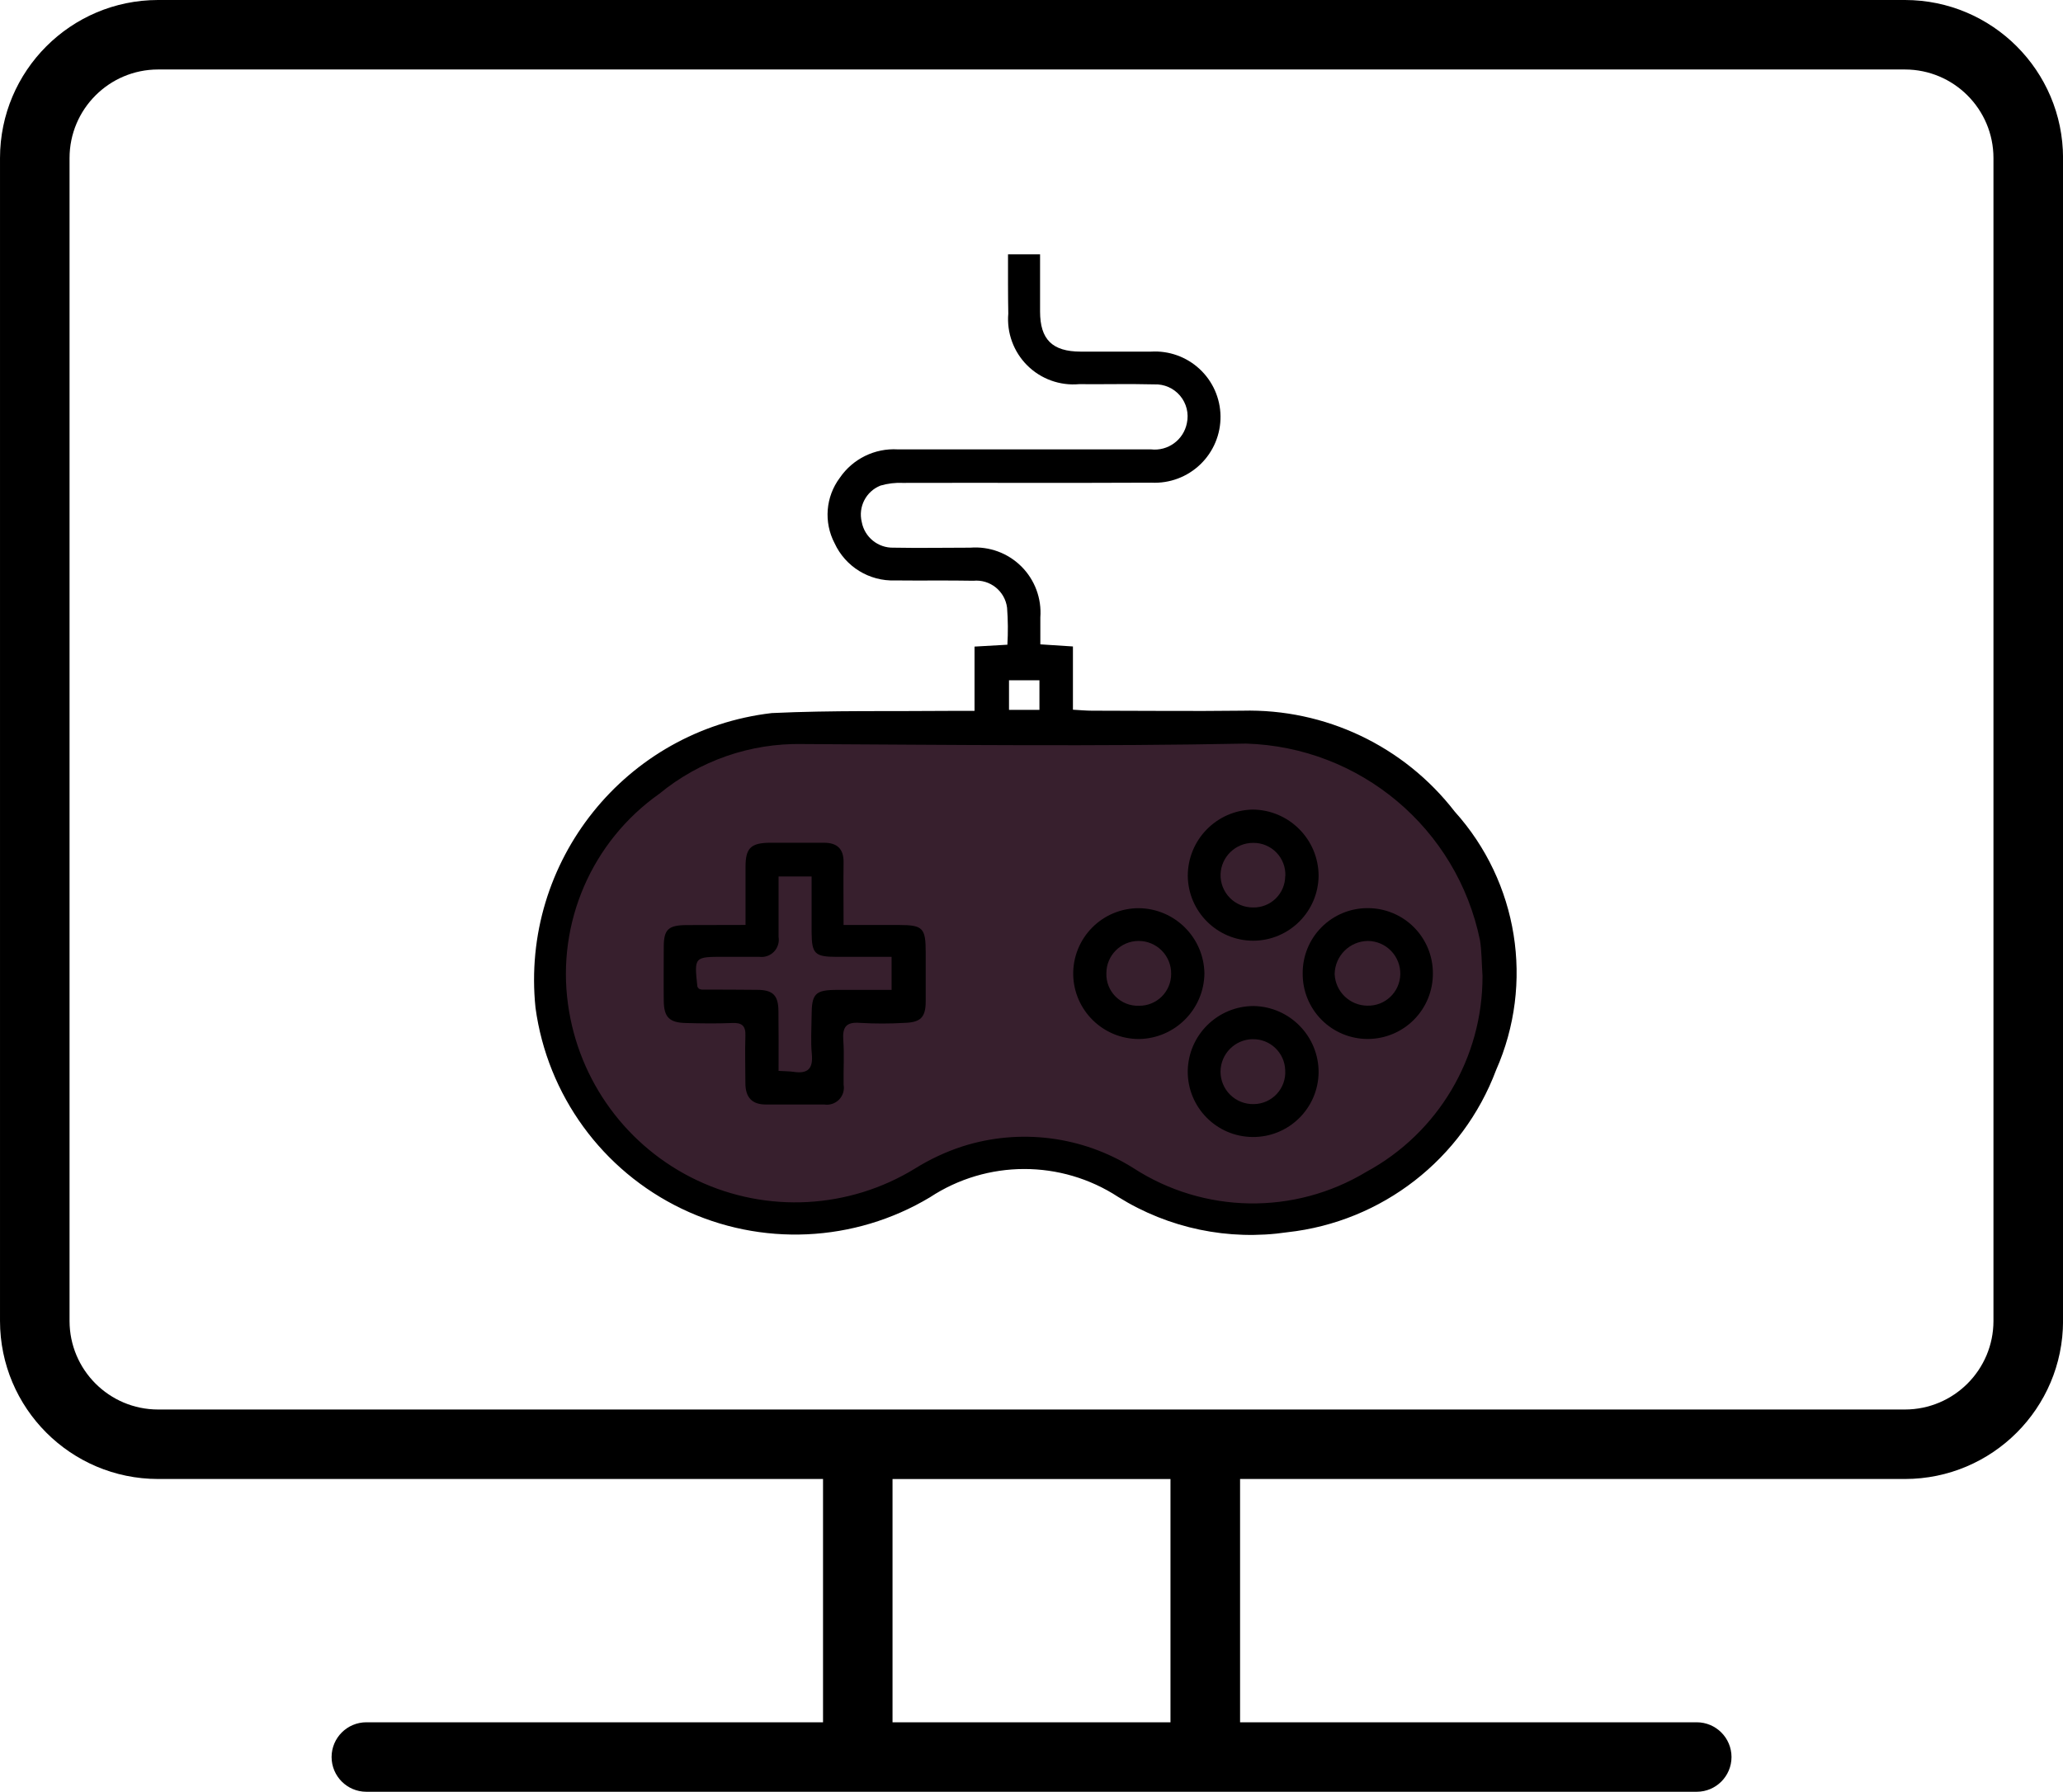
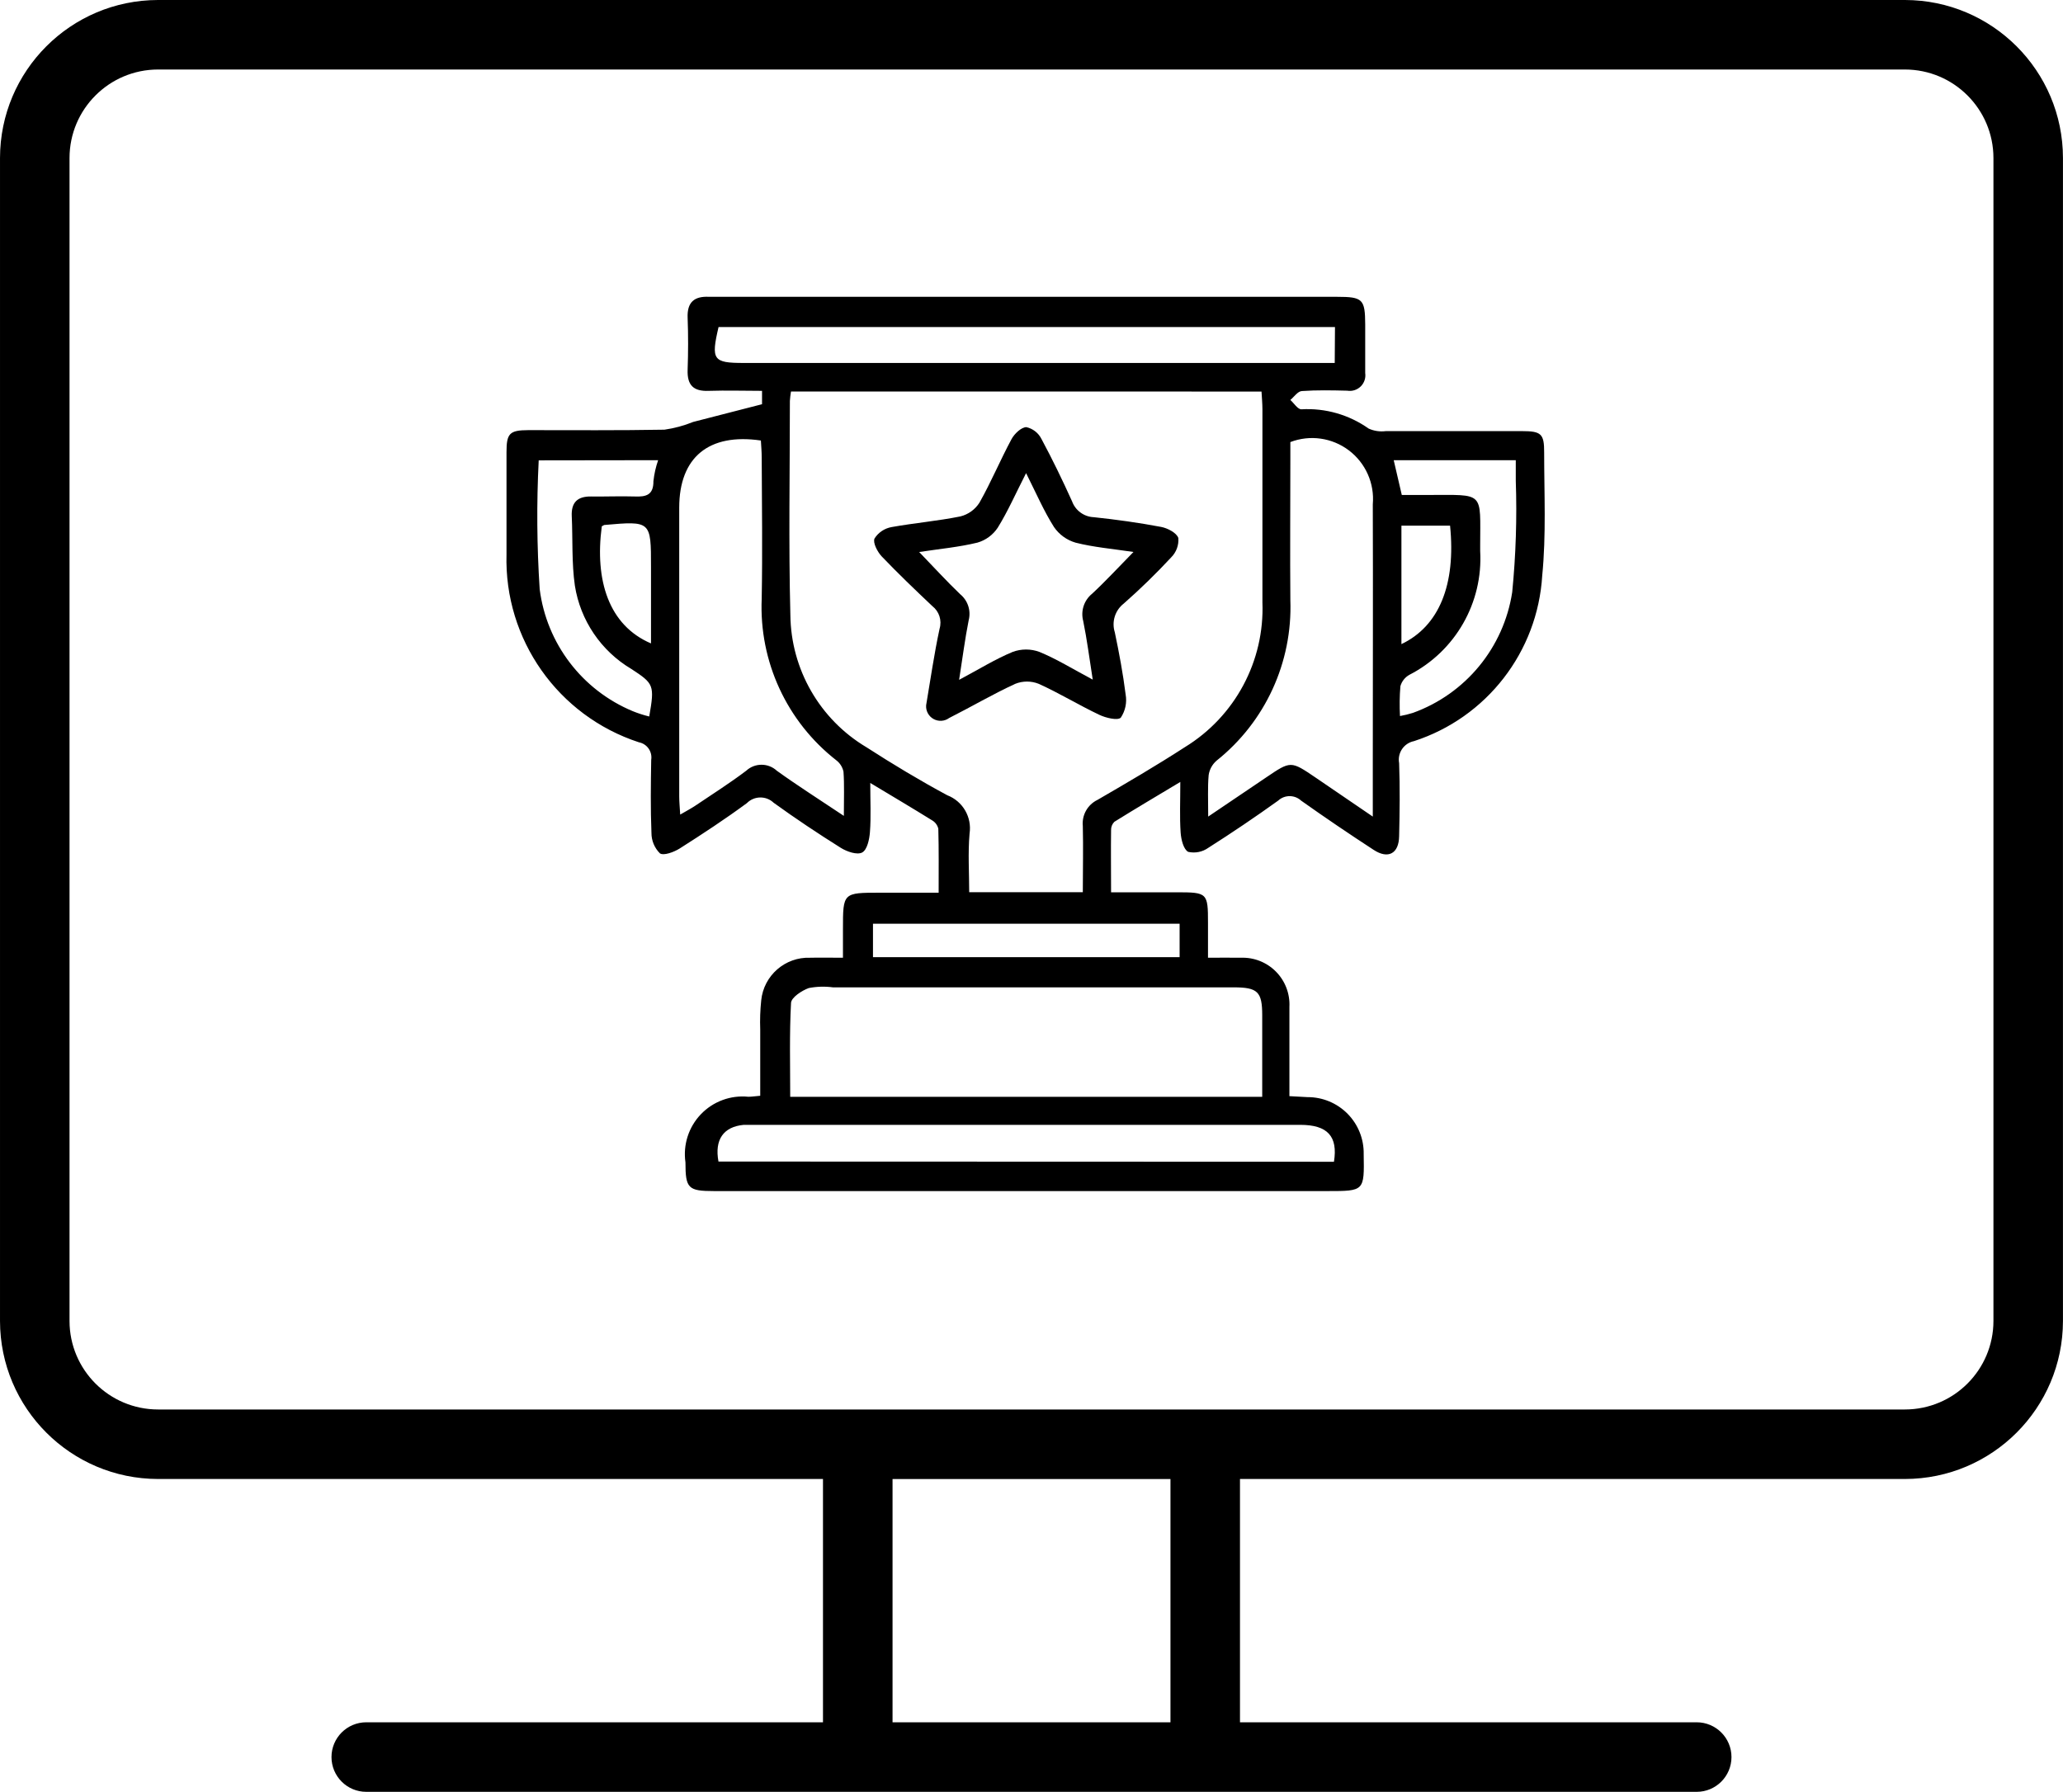
- <svg xmlns="http://www.w3.org/2000/svg" width="45.891" height="39.866" viewBox="0 0 45.891 39.866">
-   <g id="Grupo_1275" data-name="Grupo 1275" transform="translate(11719.718 -6230.952)">
-     <g id="Grupo_1268" data-name="Grupo 1268" transform="translate(-11699.181 5651.887)">
-       <path id="União_1" data-name="União 1" d="M12.063,9.28H8.817a5.513,5.513,0,0,1-3.4,1.161A5.319,5.319,0,0,1,0,5.22,5.286,5.286,0,0,1,4.64.053V0H16.627V.12a5.27,5.27,0,0,1,4.254,5.1,5.32,5.32,0,0,1-5.414,5.22A5.513,5.513,0,0,1,12.063,9.28Z" transform="translate(-8.163 595.537)" fill="#371f2d" />
-       <g id="Grupo_1127" data-name="Grupo 1127" transform="translate(-8.687 584.726)">
-         <path id="Caminho_546" data-name="Caminho 546" d="M-247.179-446.3h.713c0,.435,0,.854,0,1.271,0,.625.273.892.9.894.524,0,1.047,0,1.57,0a1.457,1.457,0,0,1,1.544,1.434,1.464,1.464,0,0,1-1.536,1.482c-1.843.009-3.687,0-5.529.005a1.525,1.525,0,0,0-.5.06.693.693,0,0,0-.416.808.7.7,0,0,0,.708.573c.569.011,1.138,0,1.707,0a1.448,1.448,0,0,1,1.558,1.551c0,.191,0,.383,0,.6l.725.047v1.407c.161.009.292.022.422.022,1.115,0,2.23.014,3.345,0a5.783,5.783,0,0,1,4.726,2.245,5.358,5.358,0,0,1,.92,5.751,5.615,5.615,0,0,1-4.642,3.608,5.57,5.57,0,0,1-3.762-.784,3.818,3.818,0,0,0-4.189.006,5.83,5.83,0,0,1-8.775-4.217,5.981,5.981,0,0,1,5.255-6.556c1.339-.063,2.683-.036,4.025-.049.147,0,.294,0,.486,0v-1.43l.731-.042a6.116,6.116,0,0,0-.007-.823.689.689,0,0,0-.749-.6c-.58-.011-1.16,0-1.741-.007a1.425,1.425,0,0,1-1.347-.828,1.369,1.369,0,0,1,.116-1.455,1.458,1.458,0,0,1,1.289-.633q2.815,0,5.632,0a.73.73,0,0,0,.8-.584.712.712,0,0,0-.726-.862c-.557-.014-1.115,0-1.672-.005a1.451,1.451,0,0,1-1.575-1.569C-247.181-445.4-247.179-445.834-247.179-446.3Zm10.555,16.053c-.02-.292-.017-.545-.056-.791a5.479,5.479,0,0,0-5.207-4.376c-3.287.065-6.575.027-9.863.01a4.862,4.862,0,0,0-3.185,1.106,4.905,4.905,0,0,0-2.032,4.684,5.1,5.1,0,0,0,7.725,3.651,4.816,4.816,0,0,1,1.046-.488,4.55,4.55,0,0,1,3.8.478,4.885,4.885,0,0,0,5.188.087A4.936,4.936,0,0,0-236.624-430.244Zm-9.856-6.575h-.677v.658h.677Z" transform="translate(257.752 446.297)" fill="currentColor" fill-rule="evenodd" />
-         <path id="Caminho_547" data-name="Caminho 547" d="M-248.385-410.618c0-.457,0-.874,0-1.291s.114-.536.551-.538c.4,0,.8,0,1.193,0,.292,0,.441.134.437.436-.006.442,0,.885,0,1.394h1.227c.539,0,.6.065.6.61,0,.363,0,.727,0,1.09s-.121.467-.474.478a8.6,8.6,0,0,1-.988,0c-.314-.026-.393.1-.371.388.024.328,0,.659.007.988a.378.378,0,0,1-.432.44c-.432,0-.863,0-1.3,0-.317,0-.451-.171-.453-.469,0-.352-.012-.7,0-1.056.01-.227-.077-.3-.3-.288-.34.014-.681.009-1.022,0-.37-.008-.49-.129-.494-.494-.005-.4,0-.8,0-1.193s.095-.49.513-.492S-248.848-410.618-248.385-410.618Zm.735,3.247c.141.008.242.008.34.022.31.046.43-.072.4-.392-.027-.281-.007-.568-.005-.852,0-.5.08-.579.568-.58h1.211v-.735c-.427,0-.822,0-1.218,0-.491,0-.558-.068-.561-.548,0-.406,0-.812,0-1.24h-.735c0,.462,0,.9,0,1.343a.384.384,0,0,1-.432.444h-.785c-.659,0-.66,0-.59.655,0,.02.024.038.036.056a.265.265,0,0,0,.065.019c.409,0,.818,0,1.227.005.351,0,.473.121.476.467C-247.647-408.273-247.65-407.842-247.65-407.37Z" transform="translate(253.119 425.536)" fill="currentColor" fill-rule="evenodd" />
-         <path id="Caminho_548" data-name="Caminho 548" d="M-225.192-405.772a1.461,1.461,0,0,1-1.466-1.436,1.457,1.457,0,0,1,1.46-1.475,1.476,1.476,0,0,1,1.459,1.452A1.478,1.478,0,0,1-225.192-405.772Zm0-.74a.707.707,0,0,0,.713-.709.723.723,0,0,0-.73-.733.718.718,0,0,0-.711.716A.7.7,0,0,0-225.194-406.512Z" transform="translate(238.681 423.228)" fill="currentColor" fill-rule="evenodd" />
-         <path id="Caminho_549" data-name="Caminho 549" d="M-218.61-411.438a1.458,1.458,0,0,1-1.457-1.444,1.475,1.475,0,0,1,1.436-1.474,1.478,1.478,0,0,1,1.474,1.471A1.46,1.46,0,0,1-218.61-411.438Zm.713-1.438a.707.707,0,0,0-.716-.739.724.724,0,0,0-.725.7.718.718,0,0,0,.724.737A.7.7,0,0,0-217.9-412.875Z" transform="translate(234.639 426.707)" fill="currentColor" fill-rule="evenodd" />
-         <path id="Caminho_550" data-name="Caminho 550" d="M-217.157-401.577a1.455,1.455,0,0,1-1.469,1.44,1.454,1.454,0,0,1-1.442-1.467,1.469,1.469,0,0,1,1.469-1.447A1.472,1.472,0,0,1-217.157-401.577Zm-1.471-.737a.728.728,0,0,0-.711.72.722.722,0,0,0,.739.725.707.707,0,0,0,.7-.753A.711.711,0,0,0-218.628-402.313Z" transform="translate(234.639 419.773)" fill="currentColor" fill-rule="evenodd" />
-         <path id="Caminho_551" data-name="Caminho 551" d="M-213.457-407.226a1.441,1.441,0,0,1,1.444-1.457,1.446,1.446,0,0,1,1.452,1.452,1.451,1.451,0,0,1-1.447,1.459A1.445,1.445,0,0,1-213.457-407.226Zm1.44.713a.713.713,0,0,0,.731-.694.727.727,0,0,0-.721-.746.748.748,0,0,0-.739.736A.733.733,0,0,0-212.017-406.513Z" transform="translate(230.585 423.227)" fill="currentColor" fill-rule="evenodd" />
+ <svg xmlns="http://www.w3.org/2000/svg" width="50.298" height="43.695" viewBox="0 0 50.298 43.695">
+   <g id="Grupo_1272" data-name="Grupo 1272" transform="translate(11952 -6225.35)">
+     <g id="Grupo_1269" data-name="Grupo 1269" transform="translate(-11931.463 5646.285)">
+       <path id="Caminho_569" data-name="Caminho 569" d="M-241.952-460.937h-42.591a3.857,3.857,0,0,0-3.853,3.853v28.36a3.858,3.858,0,0,0,3.853,3.853h16.212v5.933h-11.135a.848.848,0,0,0-.848.848.848.848,0,0,0,.848.848h32.437a.848.848,0,0,0,.848-.848.848.848,0,0,0-.848-.848h-11.135v-5.933h16.212a3.858,3.858,0,0,0,3.853-3.853v-28.36A3.857,3.857,0,0,0-241.952-460.937Zm-17.907,42h-6.776v-5.933h6.776Zm20.065-9.787a2.16,2.16,0,0,1-2.158,2.158h-42.591a2.16,2.16,0,0,1-2.158-2.158v-28.36a2.16,2.16,0,0,1,2.158-2.158h42.591a2.16,2.16,0,0,1,2.158,2.158Z" transform="translate(267.859 1040.002)" fill="currentColor" />
+       <g id="Grupo_1129" data-name="Grupo 1129" transform="translate(-8.185 586.308)">
+         <path id="Caminho_562" data-name="Caminho 562" d="M421.437-438.4v-.326c-.437,0-.868-.014-1.3,0-.377.016-.528-.143-.514-.515.015-.422.016-.844,0-1.266-.016-.381.163-.531.523-.512.052,0,.105,0,.158,0h15.152c.626,0,.684.057.687.671,0,.4,0,.791,0,1.187a.38.38,0,0,1-.439.431c-.369-.009-.74-.017-1.107.009-.1.007-.187.141-.279.217.089.08.18.23.269.228a2.58,2.58,0,0,1,1.64.47.776.776,0,0,0,.419.062c1.107,0,2.216,0,3.323,0,.466,0,.539.067.537.521,0,1,.051,2.011-.047,3a4.533,4.533,0,0,1-3.127,4.039.461.461,0,0,0-.362.537c.022.593.014,1.187,0,1.78-.006.426-.267.567-.622.334-.6-.391-1.186-.788-1.767-1.2a.413.413,0,0,0-.561,0q-.836.6-1.7,1.149a.614.614,0,0,1-.493.1c-.115-.063-.172-.3-.184-.47-.026-.378-.008-.759-.008-1.235-.585.351-1.1.656-1.608.972a.275.275,0,0,0-.08.205c-.007.485,0,.97,0,1.514h1.6c.748,0,.763.015.763.745v.851c.286,0,.543-.005.8,0a1.142,1.142,0,0,1,1.185,1.2c0,.71,0,1.421,0,2.175.164.009.3.018.441.024a1.364,1.364,0,0,1,1.37,1.391c.016.9.016.9-.88.9H420.27c-.636,0-.7-.064-.7-.7a1.406,1.406,0,0,1,1.533-1.6c.077,0,.153-.012.29-.024,0-.545,0-1.081,0-1.616a5.01,5.01,0,0,1,.024-.71,1.156,1.156,0,0,1,1.193-1.04c.248-.006.5,0,.8,0v-.7c0-.886,0-.886.905-.886h1.428c0-.544.006-1.053-.008-1.561a.322.322,0,0,0-.154-.205c-.468-.291-.943-.572-1.505-.91,0,.451.02.825-.008,1.195-.013.179-.067.434-.189.5s-.371-.019-.52-.112c-.558-.35-1.107-.716-1.638-1.1a.467.467,0,0,0-.654.009c-.53.39-1.082.753-1.638,1.106-.139.088-.391.181-.482.118a.7.7,0,0,1-.206-.5c-.024-.592-.016-1.187-.006-1.78a.376.376,0,0,0-.3-.428,4.683,4.683,0,0,1-3.228-4.584q0-1.246,0-2.492c0-.456.074-.534.528-.536,1.107,0,2.216.009,3.323-.011a2.973,2.973,0,0,0,.7-.189Zm.706-.31a2.209,2.209,0,0,0-.027.23c0,1.741-.033,3.482.012,5.222a3.8,3.8,0,0,0,1.855,3.223c.642.414,1.3.81,1.971,1.171a.862.862,0,0,1,.543.933c-.042.477-.009.96-.009,1.431h2.77c0-.561.013-1.087,0-1.613a.638.638,0,0,1,.359-.639c.718-.416,1.435-.836,2.132-1.287a3.963,3.963,0,0,0,1.888-3.53q0-2.354,0-4.708c0-.14-.014-.28-.022-.432Zm11.489,17.2c0-.676,0-1.331,0-1.986,0-.579-.109-.684-.7-.684h-9.766a1.822,1.822,0,0,0-.589.017c-.172.062-.425.229-.433.362-.041.757-.02,1.517-.02,2.291Zm-10.2-6.853c0-.427.014-.753-.009-1.076a.471.471,0,0,0-.175-.278,4.741,4.741,0,0,1-1.819-3.943c.021-1.147.005-2.3,0-3.443,0-.14-.013-.281-.02-.412-1.274-.186-1.99.414-1.991,1.635q0,3.522,0,7.044c0,.127.013.253.024.443.155-.091.266-.148.37-.218.415-.28.84-.549,1.239-.851a.55.55,0,0,1,.747,0C422.3-429.1,422.824-428.768,423.431-428.362Zm8.884.018,1.412-.954c.6-.406.6-.407,1.2,0l1.4.955v-1.364c0-2.083.007-4.166,0-6.25a1.485,1.485,0,0,0-2.01-1.519v.416c0,1.147-.01,2.294,0,3.441a4.784,4.784,0,0,1-1.8,3.913.576.576,0,0,0-.192.352C432.3-429.056,432.315-428.752,432.315-428.344Zm3.065,8.418c.1-.621-.156-.9-.822-.9q-6.665,0-13.33,0c-.08,0-.159,0-.238,0-.495.046-.716.361-.616.895Zm.025-20.355H420.377c-.187.8-.134.876.611.876H435.4Zm-19.414,3.251a27.085,27.085,0,0,0,.024,3.142,3.732,3.732,0,0,0,2.271,2.975,2.867,2.867,0,0,0,.4.129c.133-.765.114-.8-.438-1.16a2.885,2.885,0,0,1-1.375-2.03c-.08-.556-.05-1.128-.076-1.692-.016-.334.135-.487.468-.483.355.005.712-.011,1.067,0,.277.012.459-.036.456-.373a2.325,2.325,0,0,1,.115-.512Zm21.043.844h.643c1.389,0,1.268-.1,1.268,1.246v.119a3.188,3.188,0,0,1-1.726,3.021.459.459,0,0,0-.219.277,5.258,5.258,0,0,0-.01.728,2.432,2.432,0,0,0,.315-.077,3.73,3.73,0,0,0,2.421-2.943,20.519,20.519,0,0,0,.087-2.719c0-.165,0-.331,0-.5h-2.976Zm-5.417,10.456h-7.476v.815h7.476Zm-14.088-9.69c-.175,1.318.17,2.414,1.2,2.854v-1.867c0-1.121,0-1.121-1.14-1.021C417.581-435.454,417.57-435.443,417.528-435.421Zm20.684-.018h-1.188v2.889C437.945-432.987,438.357-434,438.212-435.439Z" transform="translate(-415.21 441.014)" fill="currentColor" fill-rule="evenodd" />
+         <path id="Caminho_563" data-name="Caminho 563" d="M437.617-426.746c.106-.623.195-1.249.328-1.866a.512.512,0,0,0-.177-.551c-.423-.4-.841-.8-1.24-1.218-.1-.109-.215-.329-.169-.431a.62.62,0,0,1,.416-.278c.556-.1,1.123-.148,1.677-.26a.771.771,0,0,0,.465-.335c.283-.5.508-1.04.782-1.55.071-.131.237-.29.361-.292a.544.544,0,0,1,.366.283c.269.5.515,1.009.748,1.524a.59.59,0,0,0,.531.389c.55.058,1.1.135,1.641.237.159.03.378.145.42.27a.6.6,0,0,1-.172.47,15.952,15.952,0,0,1-1.16,1.13.642.642,0,0,0-.217.7c.105.5.2,1.007.264,1.516a.774.774,0,0,1-.117.564c-.074.078-.367.008-.527-.069-.5-.237-.973-.528-1.476-.755a.769.769,0,0,0-.57,0c-.55.253-1.072.561-1.613.834A.353.353,0,0,1,437.617-426.746Zm2.437-5.66c-.255.5-.445.934-.692,1.332a.888.888,0,0,1-.494.363c-.451.11-.921.153-1.421.229.361.374.67.713,1,1.029a.62.62,0,0,1,.208.632c-.091.455-.149.916-.234,1.456.492-.262.885-.507,1.306-.681a.941.941,0,0,1,.652,0c.421.173.813.417,1.3.676-.084-.532-.141-.984-.232-1.428a.643.643,0,0,1,.217-.667c.333-.309.641-.645,1.008-1.018-.513-.077-.971-.115-1.411-.227a.963.963,0,0,1-.528-.383C440.49-431.477,440.307-431.9,440.054-432.405Z" transform="translate(-427.389 436.7)" fill="currentColor" fill-rule="evenodd" />
      </g>
-       <path id="Caminho_569" data-name="Caminho 569" d="M-246.021-460.937H-284.88a3.519,3.519,0,0,0-3.516,3.515v25.876a3.519,3.519,0,0,0,3.516,3.515h14.792v5.413h-10.159a.774.774,0,0,0-.773.773.774.774,0,0,0,.773.773h29.595a.774.774,0,0,0,.773-.773.774.774,0,0,0-.773-.773h-10.159v-5.413h14.791a3.519,3.519,0,0,0,3.516-3.515v-25.876A3.519,3.519,0,0,0-246.021-460.937Zm-16.338,38.32h-6.183v-5.413h6.183Zm18.307-8.929a1.971,1.971,0,0,1-1.969,1.969H-284.88a1.971,1.971,0,0,1-1.969-1.969v-25.876a1.971,1.971,0,0,1,1.969-1.969h38.859a1.971,1.971,0,0,1,1.969,1.969Z" transform="translate(267.859 1040.002)" fill="currentColor" />
    </g>
  </g>
</svg>
